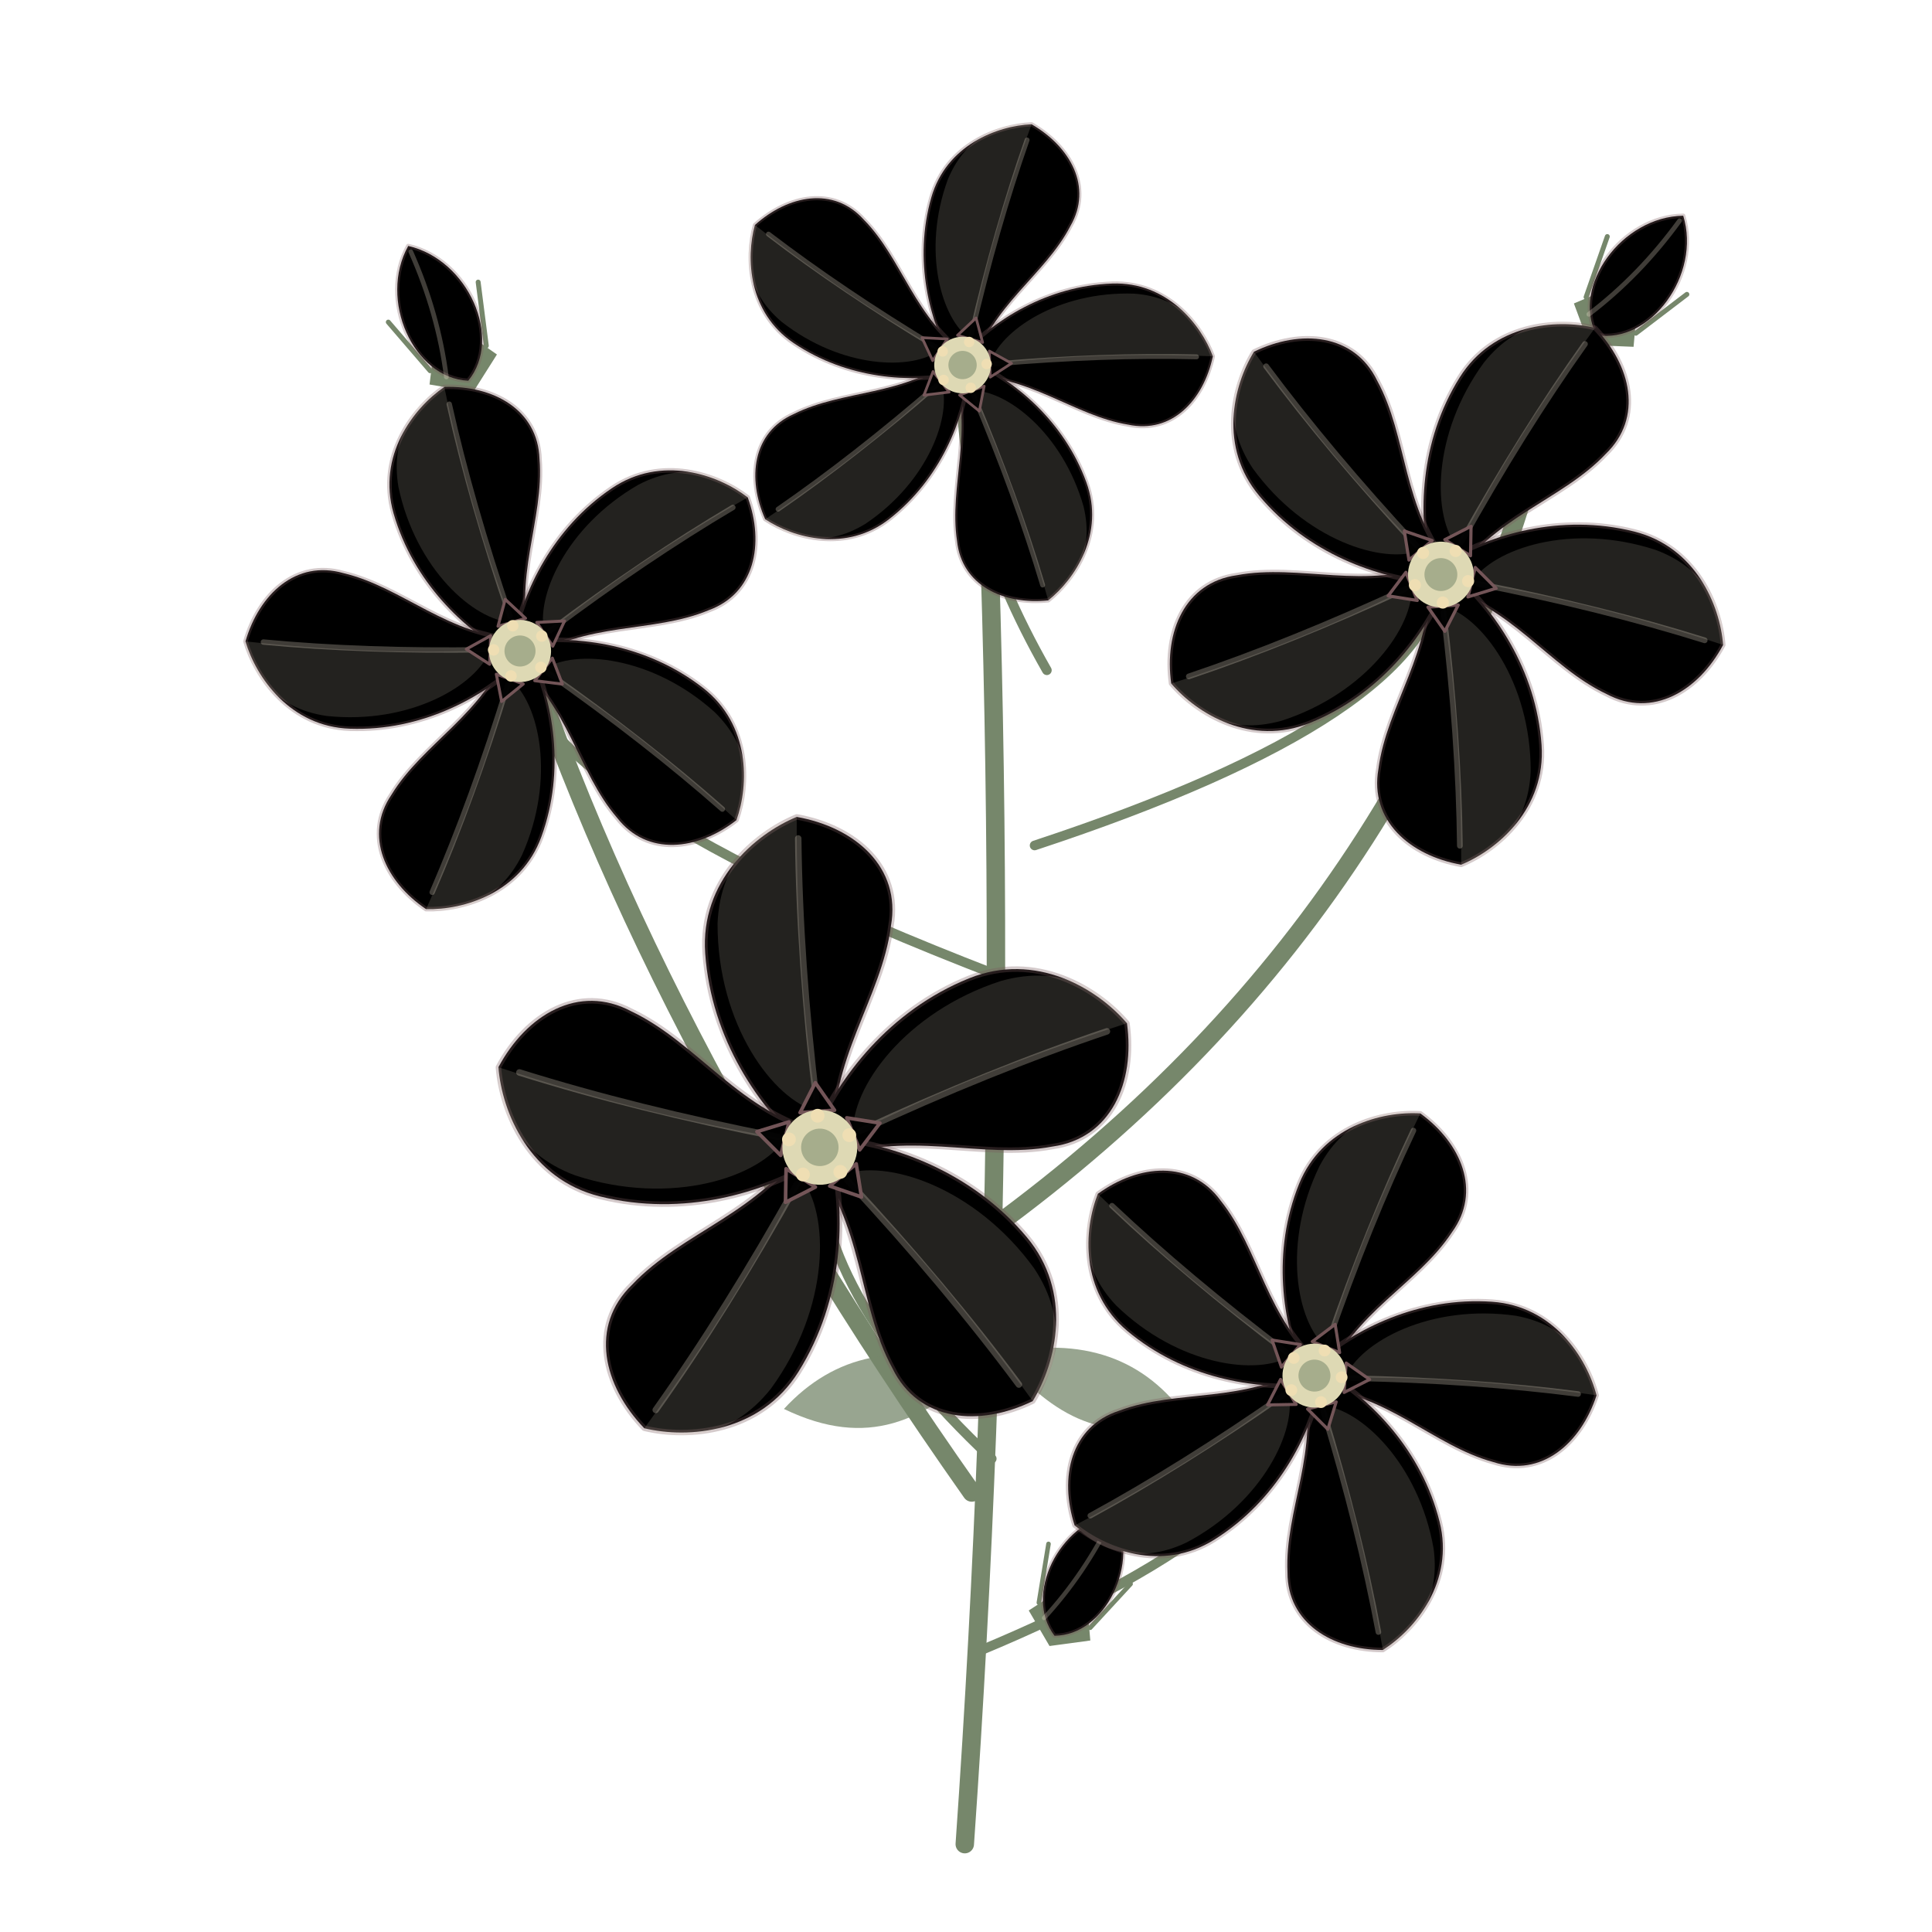
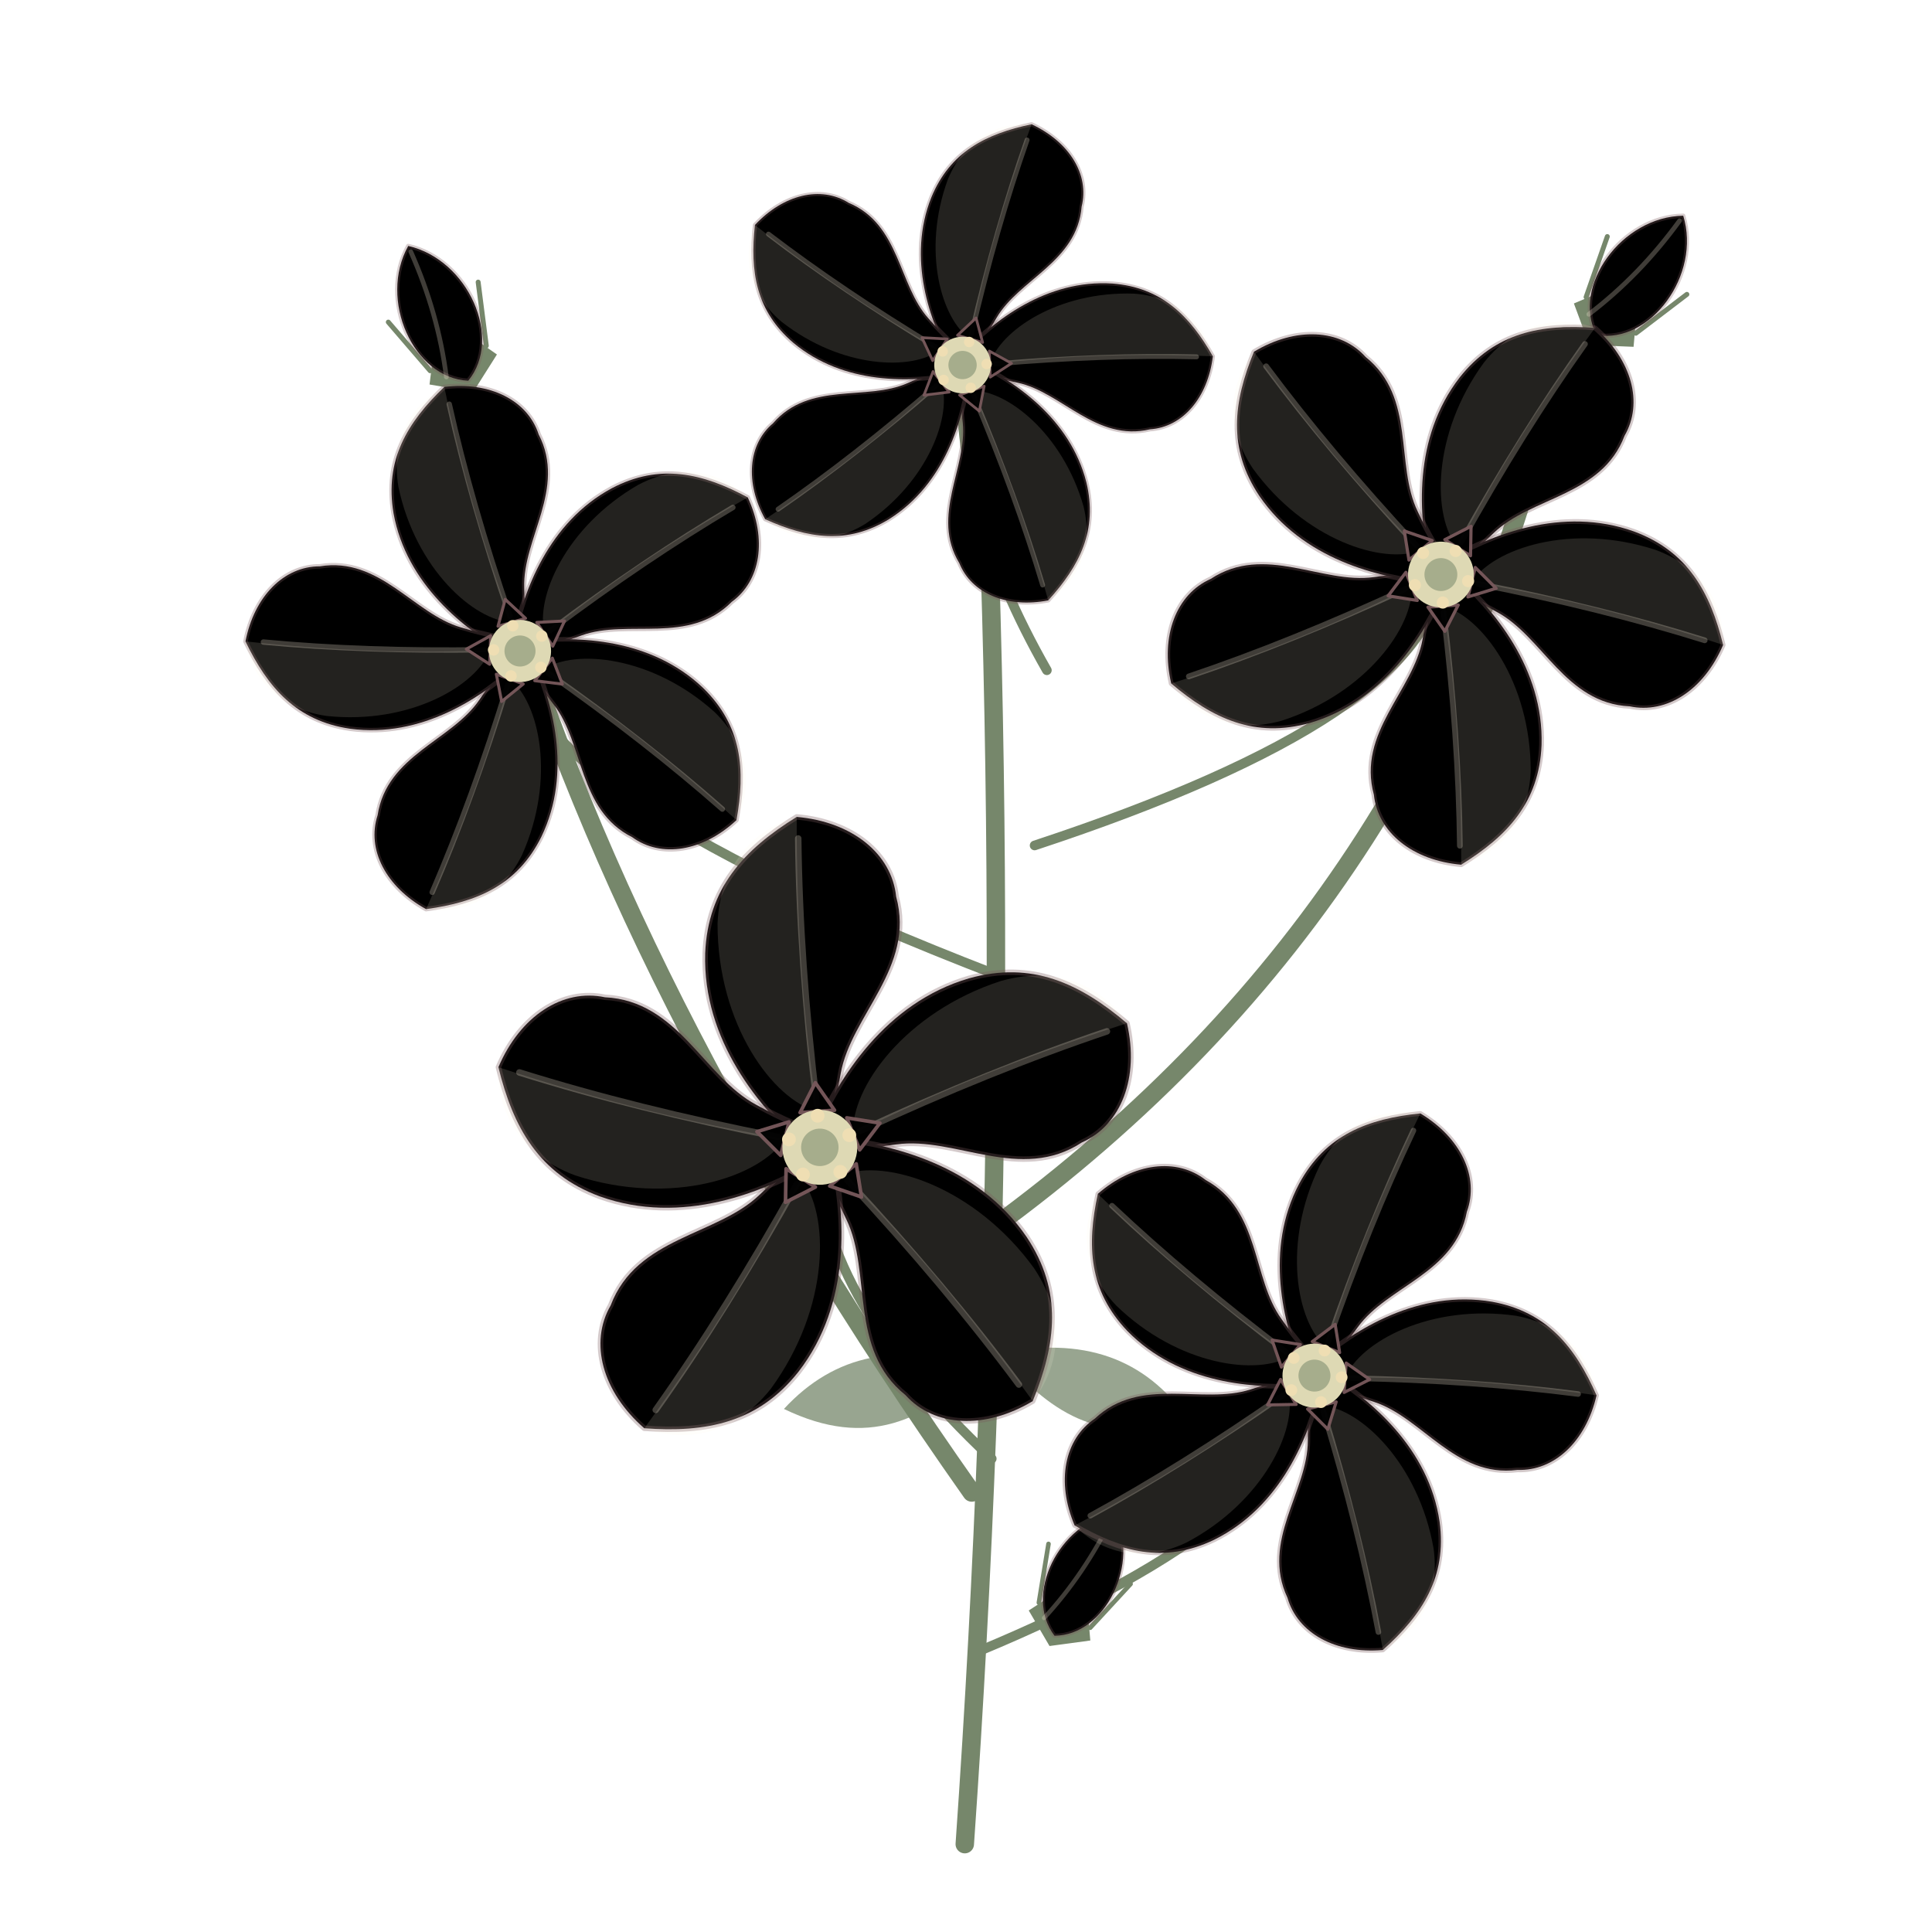
<svg xmlns="http://www.w3.org/2000/svg" width="110" height="110" viewBox="0 0 110 110" stroke-linecap="round" stroke-linejoin="round">
  <defs>
    <g id="tweedia-petal">
-       <path d="M-1 0 C-4 -3 -7 -8 -7 -14 C-7 -19 -3 -22 0 -23 C4 -22 7 -19 6 -15 C5 -10 1 -6 1 0 Z" fill="__COLOR__" stroke="#78585b" stroke-width="0.38" stroke-opacity=".32" stroke-linejoin="round" />
+       <path d="M-1 0C-4 -3 -7.6 -8 -7 -14C-6.5 -18.5 -3.8 -21 0 -23C3.8 -22.4 6.4 -20 6.5 -17C7.5 -12 2.8 -9 1.8 -5Q1 -2 1 0Z" fill="__COLOR__" stroke="#78585b" stroke-width="0.38" stroke-opacity=".32" stroke-linejoin="round" />
      <path d="M0 -2.5 C-3 -3.5 -6.5 -9 -6 -16 C-5.5 -20.5 -2.5 -22.5 0 -23 Q-0.8 -12 0 -2.5 Z" fill="#fff5df" opacity="0.14" />
      <path d="M0 -3 Q-0.5 -13 0 -21.5" fill="none" stroke="#fff5df" stroke-width="0.45" opacity="0.25" />
    </g>
    <g id="tweedia-center">
      <path d="M0 -4.5 L-1.2 -2.5 L1.2 -2.5 Z" fill="__COLOR__" stroke="#78585b" stroke-width="0.25" opacity="0.95" />
      <path d="M0 -4.5 L-1.2 -2.5 L1.2 -2.5 Z" transform="rotate(72)" fill="__COLOR__" stroke="#78585b" stroke-width="0.25" opacity="0.95" />
      <path d="M0 -4.5 L-1.2 -2.5 L1.2 -2.5 Z" transform="rotate(144)" fill="__COLOR__" stroke="#78585b" stroke-width="0.25" opacity="0.95" />
      <path d="M0 -4.5 L-1.2 -2.5 L1.2 -2.5 Z" transform="rotate(216)" fill="__COLOR__" stroke="#78585b" stroke-width="0.25" opacity="0.95" />
      <path d="M0 -4.5 L-1.2 -2.5 L1.2 -2.5 Z" transform="rotate(288)" fill="__COLOR__" stroke="#78585b" stroke-width="0.25" opacity="0.95" />
      <circle cx="0" cy="0" r="2.6" fill="#ded9b4" />
      <circle cx="0" cy="0" r="1.3" fill="#a6ad8c" />
      <circle cx="0" cy="-2.2" r="0.48" fill="#efdeb3" />
      <circle cx="2.1" cy="-0.7" r="0.48" fill="#efdeb3" />
      <circle cx="1.3" cy="1.8" r="0.48" fill="#efdeb3" />
      <circle cx="-1.3" cy="1.8" r="0.48" fill="#efdeb3" />
      <circle cx="-2.1" cy="-0.7" r="0.48" fill="#efdeb3" />
    </g>
    <g id="tweedia-flower">
      <use href="#tweedia-petal" />
      <use href="#tweedia-petal" transform="rotate(72)" />
      <use href="#tweedia-petal" transform="rotate(144)" />
      <use href="#tweedia-petal" transform="rotate(216)" />
      <use href="#tweedia-petal" transform="rotate(288)" />
      <use href="#tweedia-center" />
    </g>
    <g id="tweedia-bud">
      <path d="M-3 2 L0 4 L3 2 L1.8 0 L-1.8 0 Z" fill="#76876b" />
      <path d="M-2.5 1 L-4 -4 M2.5 1 L4 -4" stroke="#76876b" stroke-width="0.4" />
      <path d="M0 3 C-4 1 -4 -6 0 -9 C4 -6 4 1 0 3 Z" fill="__COLOR__" stroke="#78585b" stroke-width="0.35" stroke-opacity=".3" />
      <path d="M-1.5 2 Q0 -3 0 -8.5" fill="none" stroke="#fff5df" stroke-width="0.38" opacity="0.25" />
    </g>
  </defs>
  <g transform="rotate(4 55 104)">
    <path d="M55 105 Q55 58 49 12 M54 85 Q32 58 23 33 M54 70 Q79 49 83 17" fill="none" stroke="#76876b" stroke-width="1.05" />
    <path d="M55 38 Q49 29 49 21" fill="none" stroke="#76876b" stroke-width="0.55" />
    <path d="M55 56 Q25 47 25 39" fill="none" stroke="#76876b" stroke-width="0.55" />
    <path d="M55 48 Q77 39 77 31" fill="none" stroke="#76876b" stroke-width="0.55" />
    <path d="M55 83 Q44 74 44 66" fill="none" stroke="#76876b" stroke-width="0.55" />
    <path d="M55 94 Q73 85 73 77" fill="none" stroke="#76876b" stroke-width="0.55" />
    <path d="M54 78 Q47 76 43 81 C48 83 51 81 54 78 Z" fill="#76876b" opacity="0.75" />
    <path d="M55 77 Q62 75 66 80 C61 82 58 80 55 77 Z" fill="#76876b" opacity="0.75" />
    <path d="M54 62 Q48 59 45 64 C49 65 52 64 54 62 Z" fill="#76876b" opacity="0.75" />
    <use href="#tweedia-bud" transform="translate(20, 22) rotate(-28) scale(0.7)" />
    <use href="#tweedia-bud" transform="translate(86, 15) rotate(32) scale(0.7)" />
    <use href="#tweedia-bud" transform="translate(60, 91) rotate(22) scale(0.65)" />
    <use href="#tweedia-flower" transform="translate(49, 21) rotate(12) scale(0.62)" />
    <use href="#tweedia-flower" transform="translate(25, 39) rotate(-20) scale(0.68)" />
    <use href="#tweedia-flower" transform="translate(77, 31) rotate(28) scale(0.72)" />
    <use href="#tweedia-flower" transform="translate(44, 66) rotate(-8) scale(0.82)" />
    <use href="#tweedia-flower" transform="translate(73, 77) rotate(18) scale(0.70)" />
  </g>
</svg>
